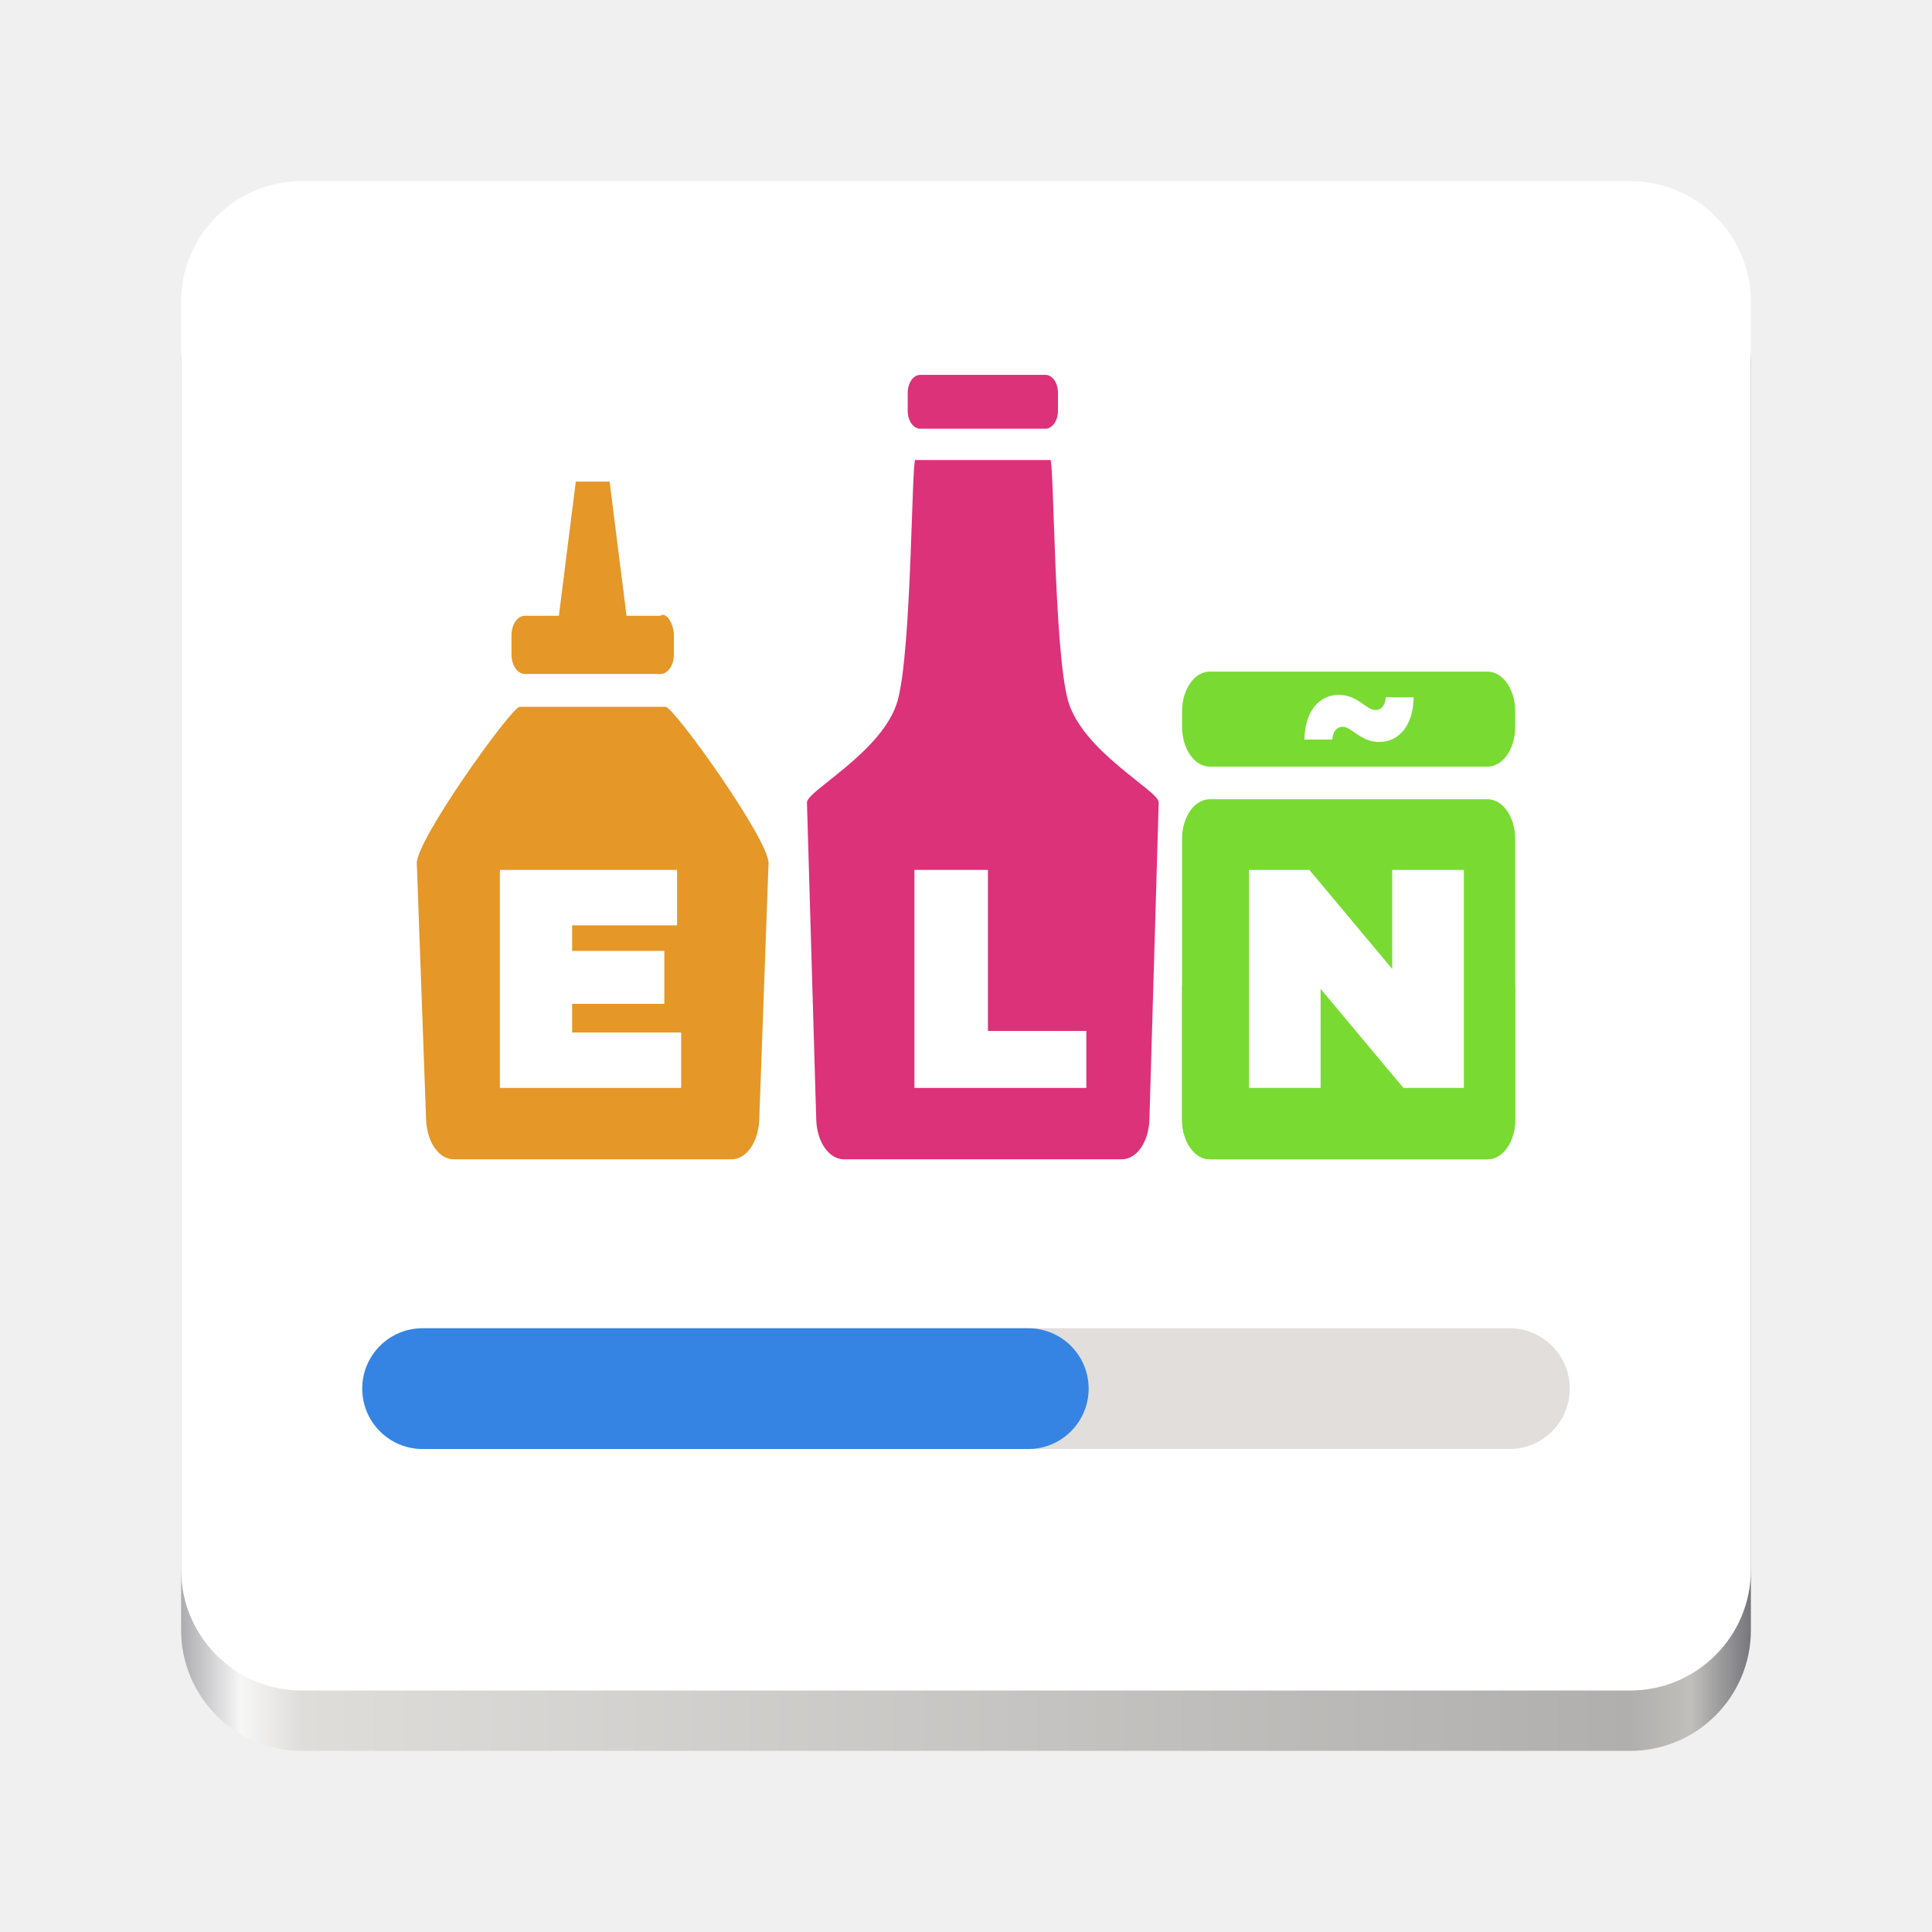
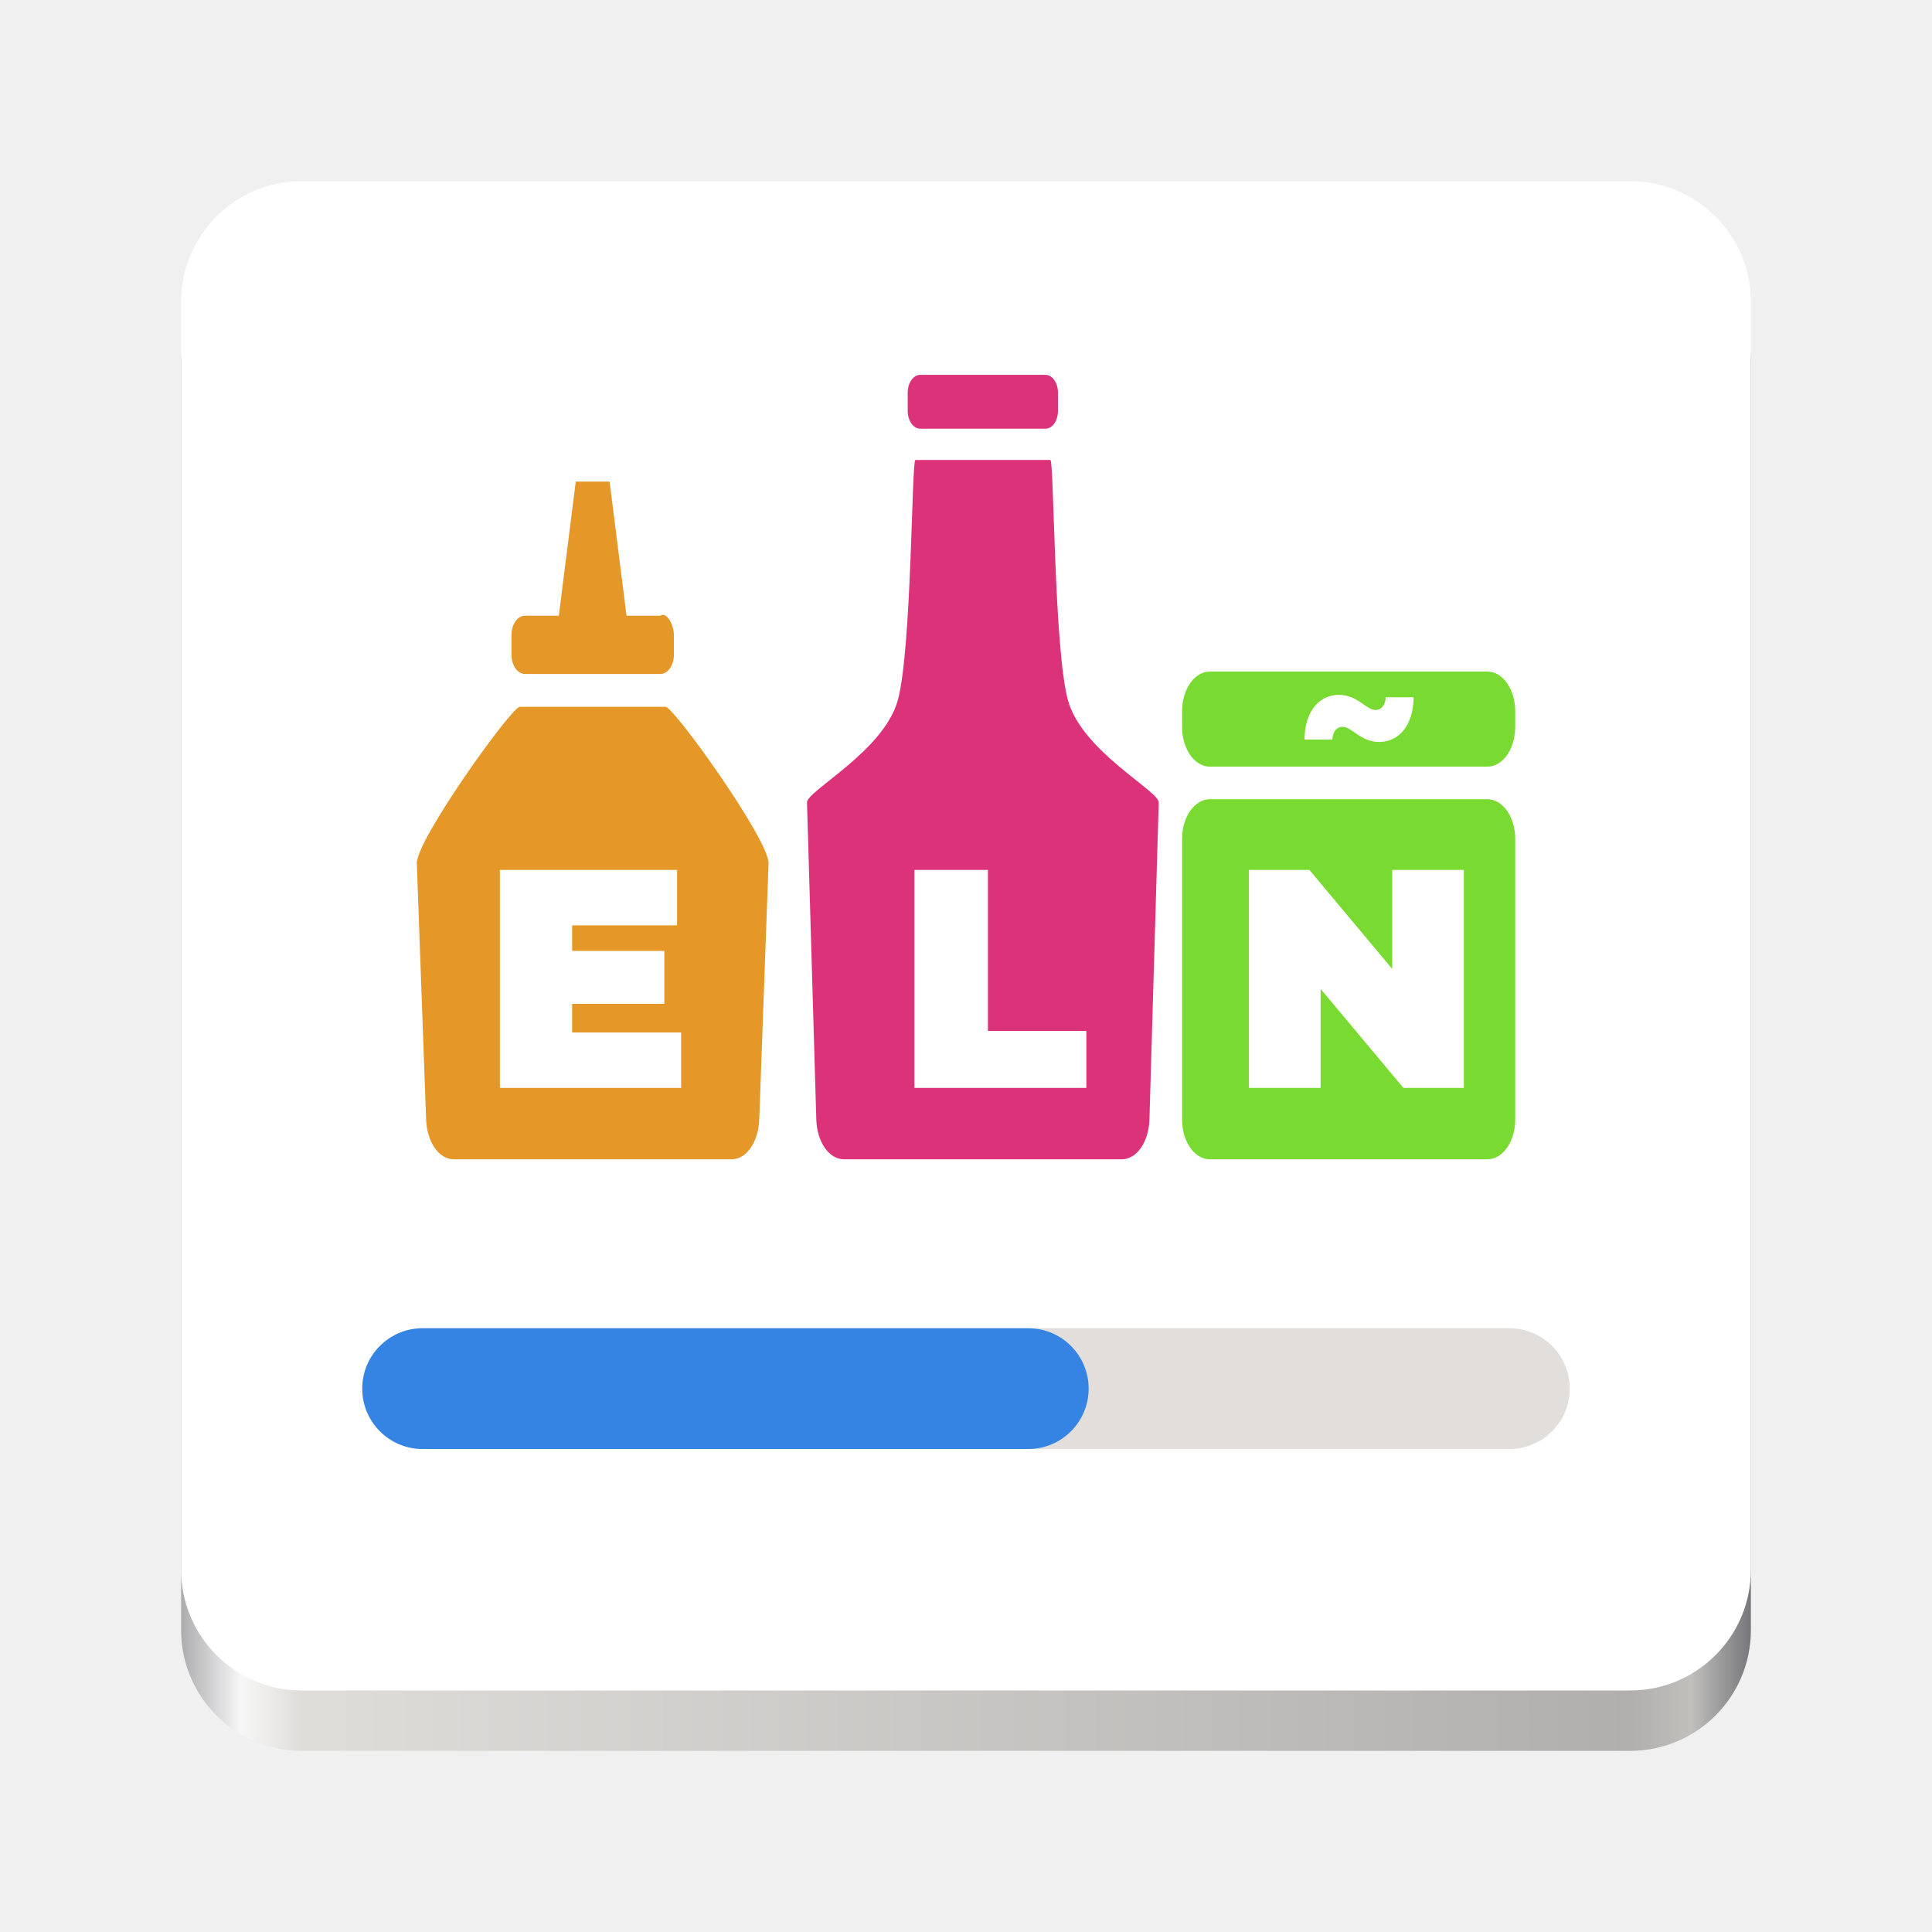
<svg xmlns="http://www.w3.org/2000/svg" xmlns:xlink="http://www.w3.org/1999/xlink" width="128" height="128" version="1.0" id="svg38">
  <defs id="defs16">
    <linearGradient xlink:href="#a" id="b" gradientUnits="userSpaceOnUse" gradientTransform="matrix(.23214 0 0 .32895 -8.567 435.827)" x1="88.596" y1="-449.394" x2="536.596" y2="-449.394" />
    <linearGradient id="a">
      <stop offset="0" stop-color="#acabae" id="stop3" />
      <stop offset=".038" stop-color="#f7f7f7" id="stop5" />
      <stop offset=".077" stop-color="#deddda" id="stop7" />
      <stop offset=".923" stop-color="#b0afad" id="stop9" />
      <stop offset=".962" stop-color="#c0bfbc" id="stop11" />
      <stop offset="1" stop-color="#77767b" id="stop13" />
    </linearGradient>
    <clipPath clipPathUnits="userSpaceOnUse" id="clipPath137191">
      <path style="opacity:1;fill:#79db32;fill-opacity:1;stroke:none;stroke-width:1" d="m 180.656,-242.902 c 0.667,0 1.205,-0.771 1.205,-1.728 v -8.467 c 0,-0.957 -0.538,-1.727 -1.205,-1.727 h -12.049 c -0.668,0 -1.205,0.77 -1.205,1.727 v 8.467 c 0,0.957 0.538,1.728 1.205,1.728 z m 0,-13.337 c 0.667,0 1.205,-0.771 1.205,-1.728 v -1.728 c 0,-0.957 -0.538,-1.727 -1.205,-1.727 h -12.049 c -0.668,0 -1.205,0.77 -1.205,1.727 v 1.728 c 0,0.957 0.538,1.728 1.205,1.728 z" id="path137193" />
    </clipPath>
  </defs>
  <g transform="translate(0 -172)" id="g36">
    <rect ry="8" rx="8" y="188" x="12" height="100" width="104" style="marker:none" fill="url(#b)" id="rect18" />
    <rect style="marker:none" width="104" height="100" x="12" y="184" rx="8" ry="8" fill="#fff" id="rect20" />
    <g transform="translate(-104 -365.5)" color="#000" id="g26">
      <rect ry="4" rx="4" y="625.5" x="128" height="8" width="80" style="marker:none" overflow="visible" fill="#e1dedb" id="rect22" />
      <rect ry="4" rx="4" y="625.5" x="128" height="8" width="48.125" style="marker:none" overflow="visible" fill="#3584e4" id="rect24" />
    </g>
-     <g id="g2" transform="matrix(1.526595,0,0,1.526595,-223.2863,603.4641)">
-       <path style="fill:#79db32;fill-opacity:1;stroke:none;stroke-width:1" d="m 210.818,-232.319 c 0.668,1e-5 1.205,-0.771 1.205,-1.728 v -12.172 c 0,-0.957 -0.538,-1.727 -1.205,-1.727 H 198.769 c -0.668,0 -1.205,0.77 -1.205,1.727 v 12.172 c 0,0.957 0.538,1.728 1.205,1.728 z m 0,-17.041 c 0.668,0 1.205,-0.771 1.205,-1.728 v -0.67 c 0,-0.957 -0.538,-1.727 -1.205,-1.727 H 198.769 c -0.668,0 -1.205,0.77 -1.205,1.727 v 0.67 c 0,0.957 0.538,1.728 1.205,1.728 z" id="path79089" />
-       <rect style="fill:#79db32;fill-opacity:1;stroke:none;stroke-width:0.282;stroke-linecap:square;stroke-linejoin:bevel;stroke-miterlimit:4;stroke-dasharray:none;stroke-opacity:1" id="rect137087" width="20.444" height="10.888" x="164.773" y="-250.466" rx="1.946" ry="1.978" clip-path="url(#clipPath137191)" transform="translate(30.1625,10.58333)" />
-       <path style="fill:#db3279;fill-opacity:1;stroke:none;stroke-width:1" d="m 194.943,-232.319 c 0.668,1e-5 1.177,-0.771 1.205,-1.728 l 0.403,-13.759 c 0.015,-0.505 -3.336,-2.222 -3.942,-4.442 -0.606,-2.22 -0.598,-10.42 -0.761,-10.42 h -5.86 c -0.162,0 -0.155,8.2 -0.761,10.42 -0.606,2.22 -3.957,3.937 -3.942,4.442 l 0.403,13.759 c 0.028,0.957 0.538,1.728 1.205,1.728 z m -3.307,-31.707 c 0.301,0 0.543,-0.348 0.543,-0.779 v -0.779 c 0,-0.432 -0.242,-0.779 -0.543,-0.779 h -5.434 c -0.301,0 -0.544,0.347 -0.544,0.779 v 0.779 c 0,0.432 0.242,0.779 0.544,0.779 z" id="path137534" />
-       <path style="fill:#e59728;fill-opacity:1;stroke:none;stroke-width:1" d="m 178.01,-232.319 c 0.668,1e-5 1.17,-0.772 1.205,-1.728 l 0.403,-11.113 c 0.037,-1.01 -4.114,-6.797 -4.465,-6.797 h -6.335 c -0.351,0 -4.502,5.787 -4.465,6.797 l 0.403,11.113 c 0.035,0.957 0.538,1.728 1.205,1.728 z m -3.087,-21.062 c 0.325,0 0.588,-0.376 0.588,-0.843 v -0.843 c 0,-0.467 -0.324,-1.033 -0.588,-0.842 h -0.734 -0.734 l -0.734,-5.821 h -0.734 -0.734 l -0.734,5.821 h -0.734 -0.734 c -0.326,0 -0.588,0.375 -0.588,0.842 v 0.843 c 0,0.467 0.262,0.843 0.588,0.843 z" id="path138347" />
-       <g aria-label="E" id="text126745" style="font-size:7.958px;line-height:0%;letter-spacing:0px;word-spacing:0px;fill:#ffffff;stroke-width:0.282">
+     <g id="g1">
+       <path style="fill:#79db32;fill-opacity:1;stroke:none;stroke-width:1.527" d="m 98.547,248.807 c 1.019,1e-5 1.84,-1.177 1.84,-2.638 V 227.588 c 0,-1.461 -0.821,-2.637 -1.84,-2.637 H 80.154 c -1.019,0 -1.84,1.175 -1.84,2.637 v 18.581 c 0,1.461 0.821,2.638 1.84,2.638 z m 0,-26.015 c 1.019,0 1.84,-1.177 1.84,-2.638 v -1.023 c 0,-1.461 -0.821,-2.637 -1.84,-2.637 H 80.154 c -1.019,0 -1.84,1.175 -1.84,2.637 v 1.023 c 0,1.461 0.821,2.638 1.84,2.638 z" id="path79089" />
+       <path style="fill:#db3279;fill-opacity:1;stroke:none;stroke-width:1.527" d="m 74.313,248.807 c 1.019,1e-5 1.797,-1.178 1.84,-2.638 l 0.616,-21.004 c 0.023,-0.771 -5.093,-3.393 -6.018,-6.782 -0.925,-3.389 -0.914,-15.908 -1.161,-15.908 h -8.945 c -0.248,0 -0.237,12.519 -1.161,15.908 -0.925,3.389 -6.041,6.01 -6.018,6.782 l 0.616,21.004 c 0.043,1.461 0.821,2.638 1.84,2.638 z m -5.049,-48.404 c 0.46,0 0.83,-0.531 0.83,-1.19 v -1.19 c 0,-0.659 -0.37,-1.189 -0.83,-1.189 h -8.296 c -0.46,0 -0.83,0.53 -0.83,1.189 v 1.19 c 0,0.659 0.37,1.19 0.83,1.19 z" id="path137534" />
+       <path style="fill:#e59728;fill-opacity:1;stroke:none;stroke-width:1.527" d="m 48.462,248.807 c 1.019,1e-5 1.787,-1.178 1.84,-2.638 l 0.616,-16.965 c 0.056,-1.542 -6.281,-10.376 -6.816,-10.376 h -9.671 c -0.536,0 -6.872,8.834 -6.816,10.376 l 0.616,16.965 c 0.053,1.46 0.821,2.638 1.84,2.638 z m -4.712,-32.154 c 0.497,0 0.897,-0.574 0.897,-1.287 v -1.287 c 0,-0.713 -0.494,-1.576 -0.897,-1.286 h -1.121 -1.121 l -1.121,-8.886 h -1.121 -1.121 l -1.121,8.886 h -1.121 -1.121 c -0.497,0 -0.897,0.573 -0.897,1.286 v 1.287 c 0,0.713 0.4,1.287 0.897,1.287 z" id="path138347" />
+       <g aria-label="E" id="text126745" style="font-size:7.958px;line-height:0%;letter-spacing:0px;word-spacing:0px;fill:#ffffff;stroke-width:0.282" transform="matrix(1.526595,0,0,1.526595,-223.2863,603.4641)">
        <path d="m 171.094,-237.823 v -1.243 h 4.001 v -2.298 h -4.001 v -1.108 h 4.555 v -2.406 h -7.69 v 9.461 h 7.866 v -2.406 z" style="font-weight:900;font-size:13.515px;line-height:125%;font-family:Montserrat;-inkscape-font-specification:'Montserrat Heavy'" id="path2880" />
      </g>
-       <g aria-label="L" id="text139573" style="font-size:7.958px;line-height:0%;letter-spacing:0px;word-spacing:0px;fill:#ffffff;stroke-width:0.282">
+       <g aria-label="L" id="text139573" style="font-size:7.958px;line-height:0%;letter-spacing:0px;word-spacing:0px;fill:#ffffff;stroke-width:0.282" transform="matrix(1.526595,0,0,1.526595,-223.2863,603.4641)">
        <path d="m 185.95,-235.417 h 7.461 v -2.473 h -4.271 v -6.988 h -3.19 z" style="font-weight:900;font-size:13.515px;line-height:125%;font-family:Montserrat;-inkscape-font-specification:'Montserrat Heavy'" id="path2901" />
      </g>
-       <g aria-label="N" id="text140543" style="font-size:7.958px;line-height:0%;letter-spacing:0px;word-spacing:0px;fill:#ffffff;stroke-width:0.282">
+       <g aria-label="N" id="text140543" style="font-size:7.958px;line-height:0%;letter-spacing:0px;word-spacing:0px;fill:#ffffff;stroke-width:0.282" transform="matrix(1.526595,0,0,1.526595,-223.2863,603.4641)">
        <path d="m 206.685,-244.878 v 4.298 l -3.595,-4.298 h -2.622 v 9.461 h 3.109 v -4.298 l 3.595,4.298 h 2.622 v -9.461 z" style="font-weight:900;font-size:13.515px;line-height:125%;font-family:Montserrat;-inkscape-font-specification:'Montserrat Heavy'" id="path2904" />
      </g>
-       <g aria-label="~" id="text140941" style="font-size:5.168px;line-height:0%;letter-spacing:0px;word-spacing:0px;fill:#ffffff;stroke-width:0.282">
+       <g aria-label="~" id="text140941" style="font-size:5.168px;line-height:0%;letter-spacing:0px;word-spacing:0px;fill:#ffffff;stroke-width:0.282" transform="matrix(1.526595,0,0,1.526595,-223.2863,603.4641)">
        <path d="m 206.114,-250.431 c 0.869,0 1.483,-0.72 1.501,-1.94 h -1.211 c -0.018,0.351 -0.193,0.553 -0.448,0.553 -0.395,0 -0.781,-0.658 -1.58,-0.658 -0.869,0 -1.483,0.72 -1.501,1.94 h 1.211 c 0.018,-0.351 0.193,-0.553 0.448,-0.553 0.395,0 0.781,0.658 1.58,0.658 z" style="font-weight:900;font-size:8.777px;line-height:125%;font-family:Montserrat;-inkscape-font-specification:'Montserrat Heavy'" id="path2944" />
      </g>
    </g>
  </g>
</svg>
